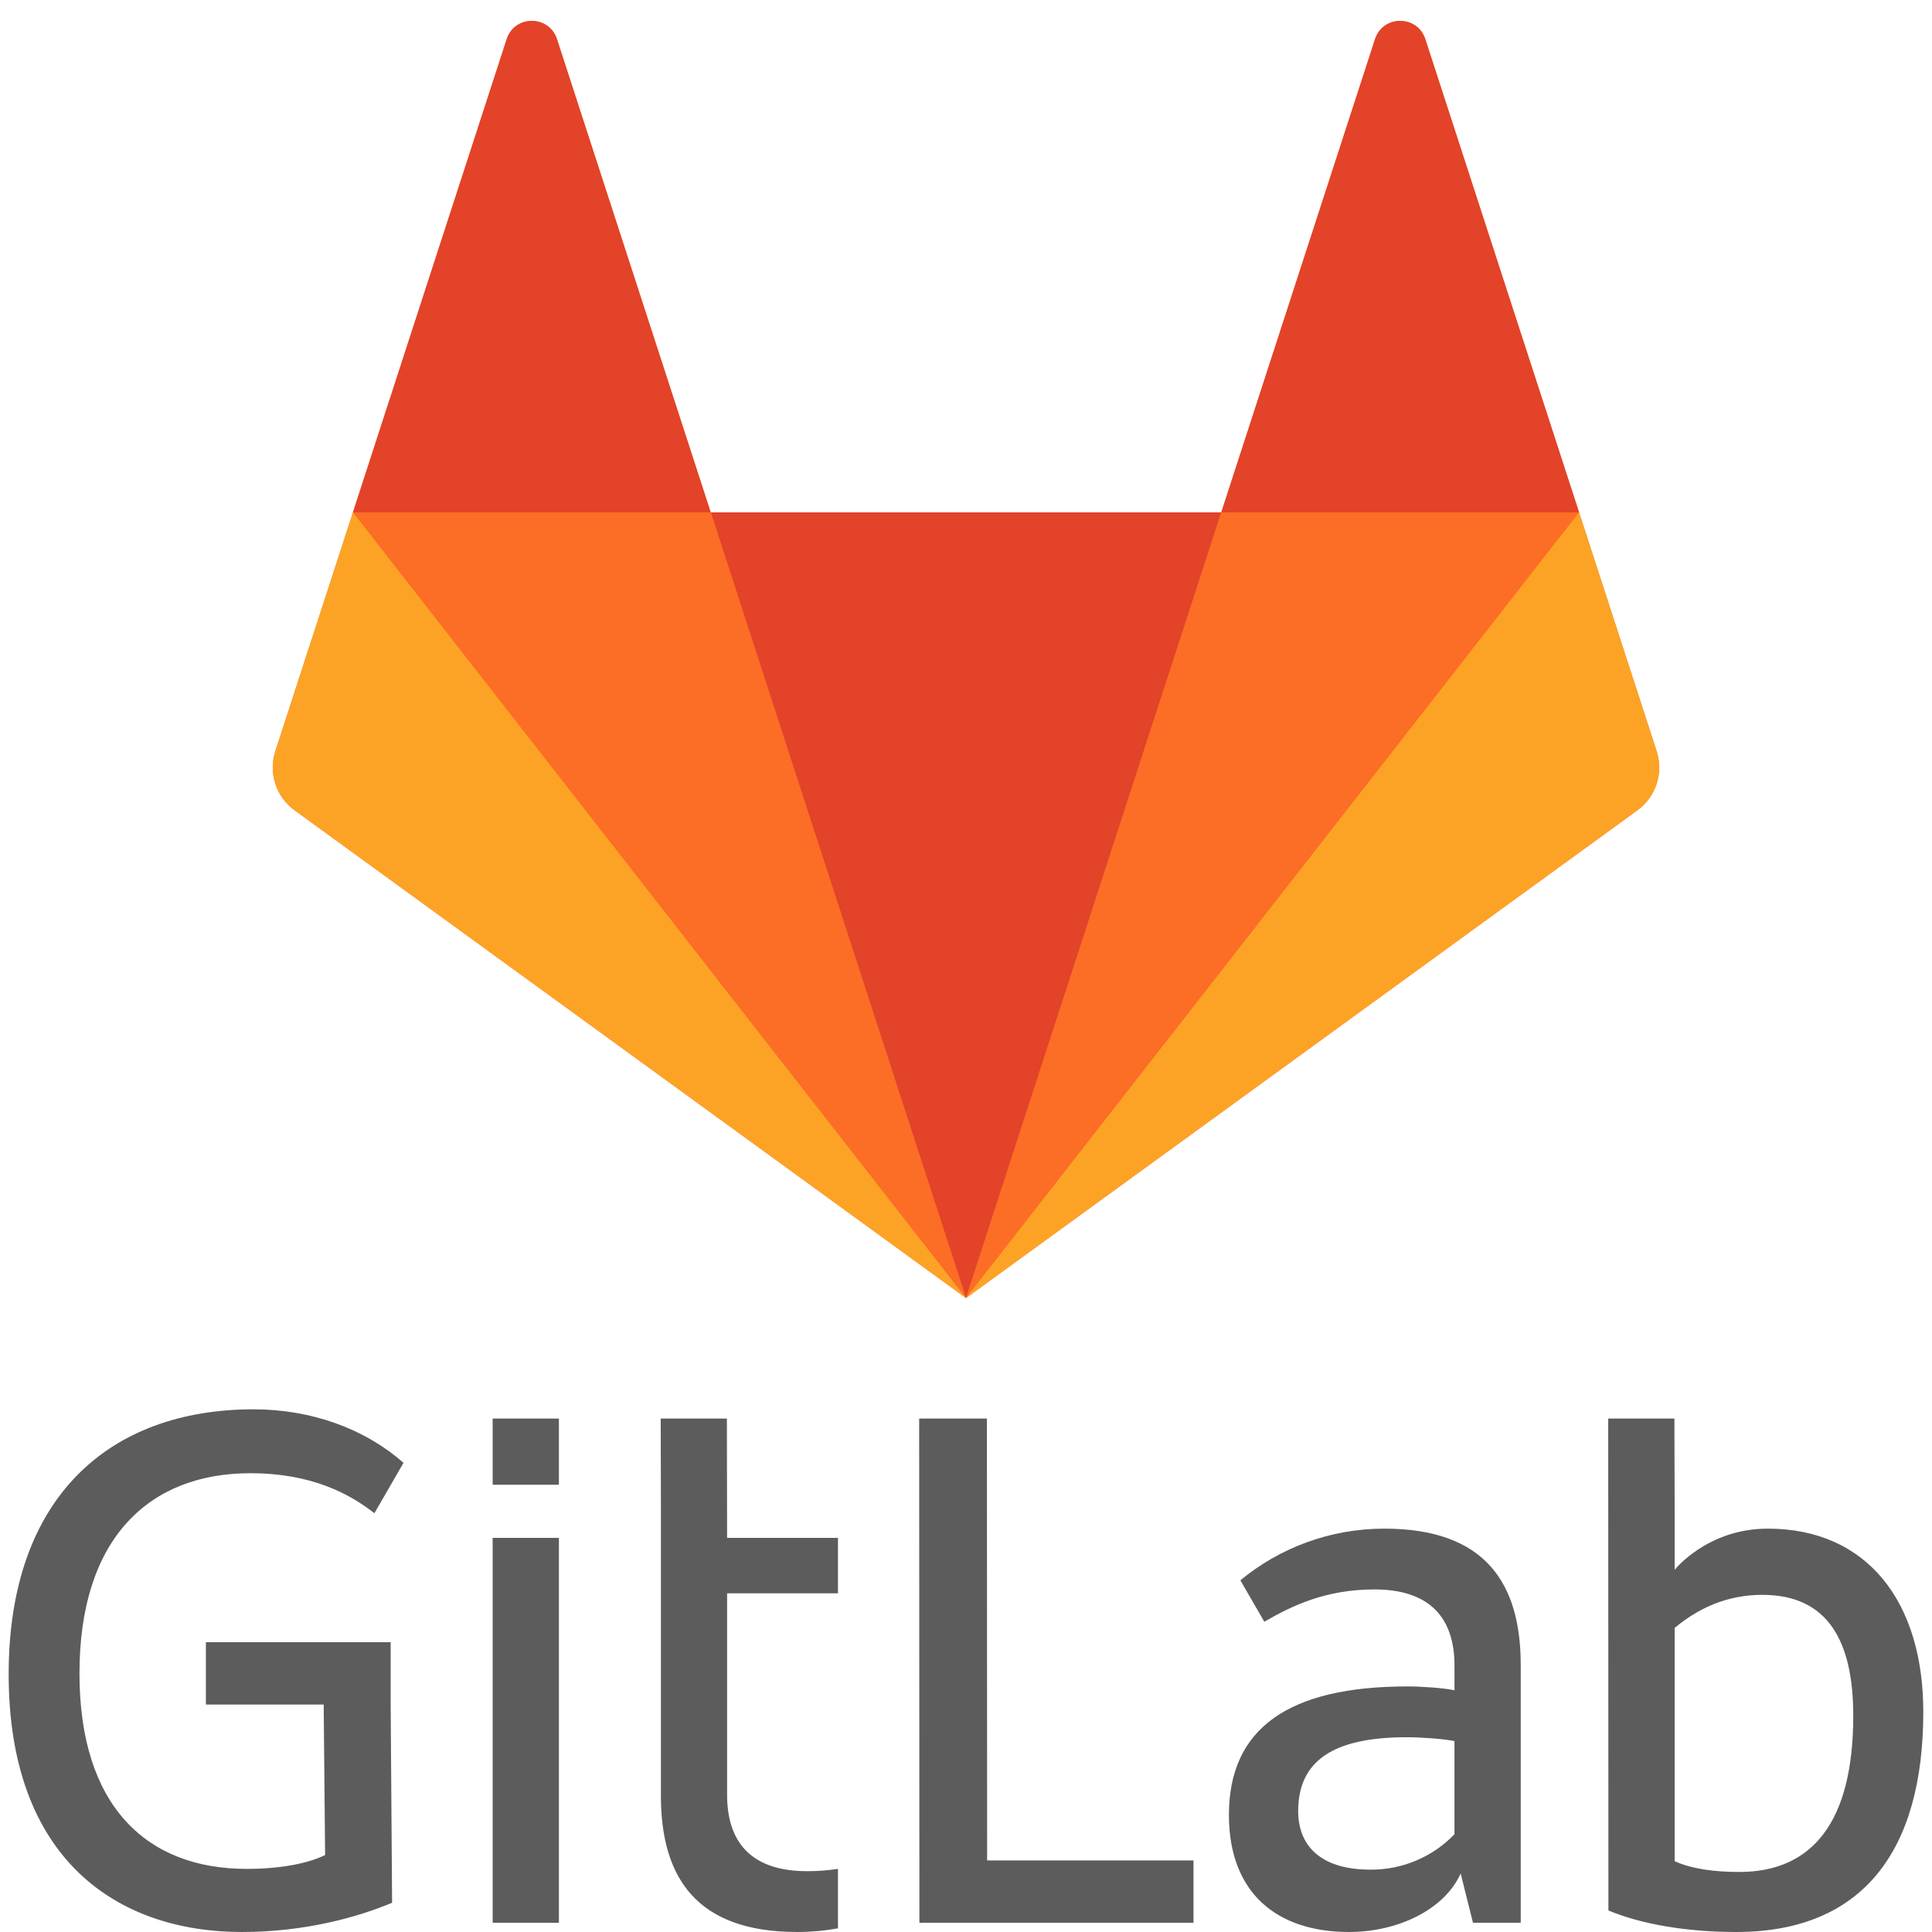
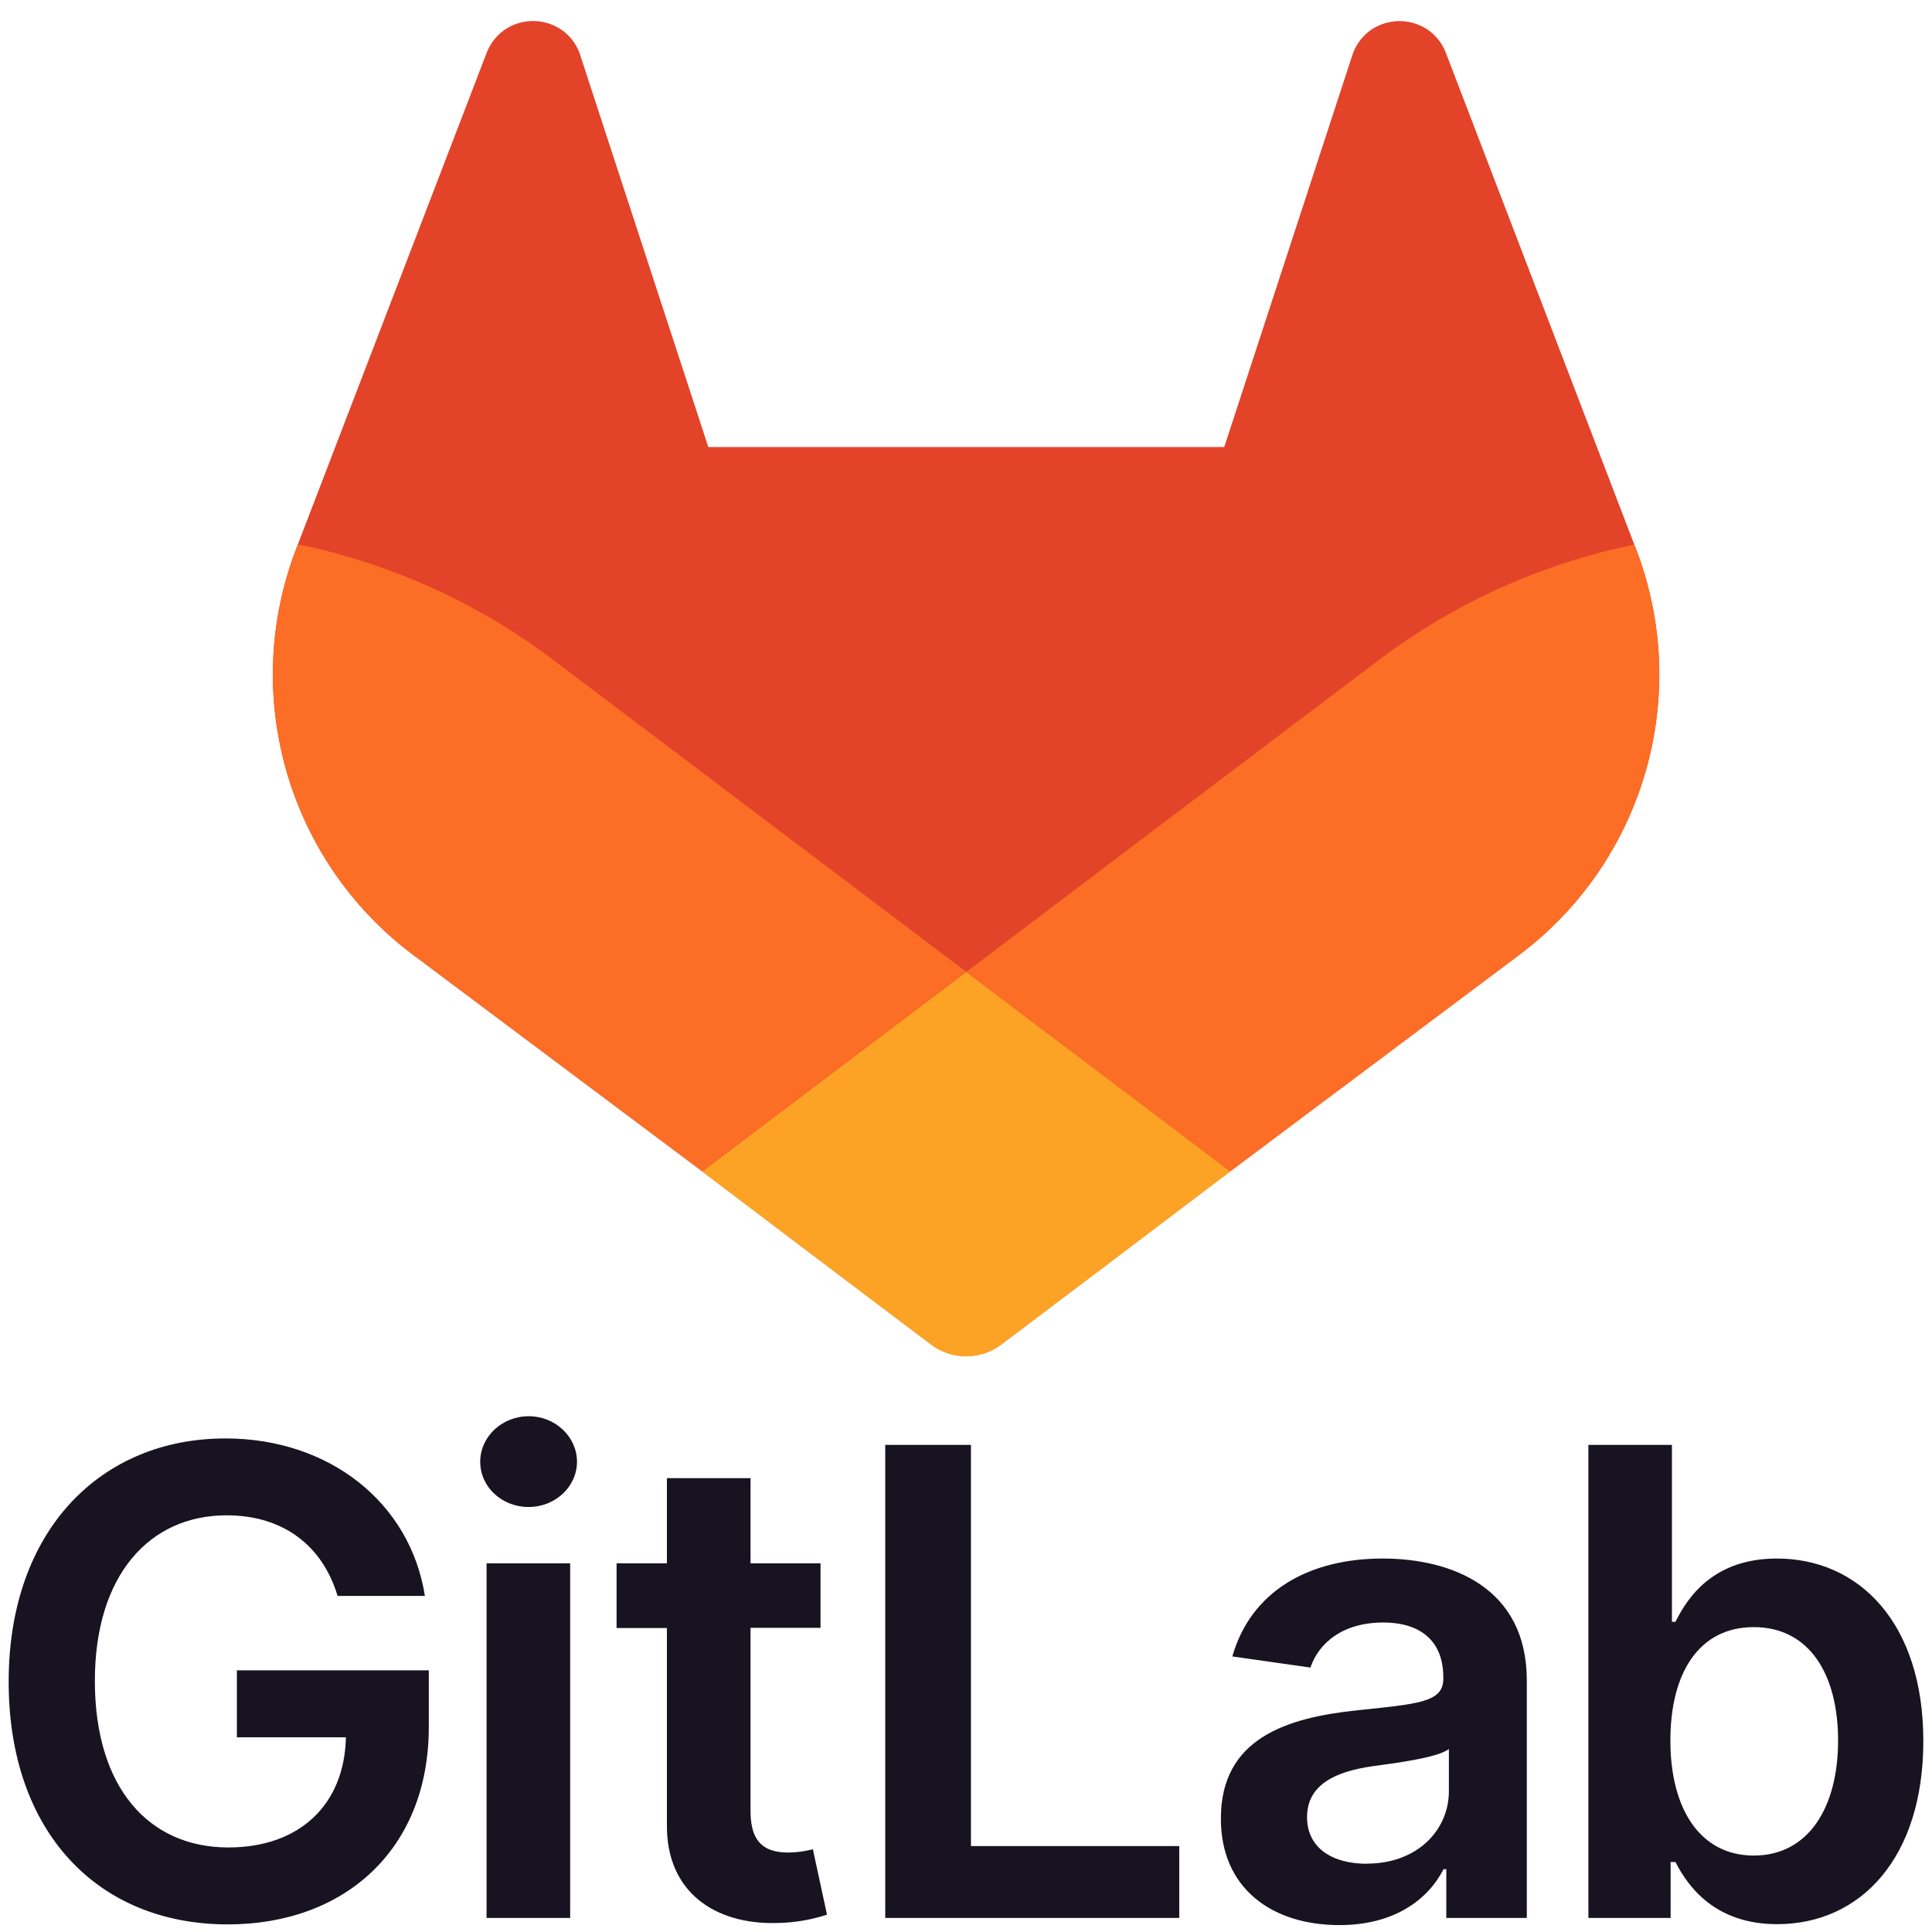
- <svg xmlns="http://www.w3.org/2000/svg" viewBox="0 0 128 128">
-   <path fill="#FC6D26" d="M109.757 49.765l-5.14-15.82L94.43 2.596c-.523-1.614-2.805-1.614-3.33 0l-10.187 31.35H47.087L36.9 2.596c-.524-1.614-2.806-1.614-3.33 0l-10.187 31.35-5.14 15.82a3.502 3.502 0 001.272 3.915L64 86l44.485-32.32a3.502 3.502 0 001.272-3.915" />
-   <path fill="#E24329" d="M64 86l16.913-52.054H47.087L64 86z" />
-   <path fill="#FC6D26" d="M64 86L47.087 33.946H23.383L64 86z" />
-   <path fill="#FCA326" d="M23.383 33.946l-5.14 15.82a3.502 3.502 0 001.272 3.914L64 86 23.383 33.946z" />
-   <path fill="#E24329" d="M23.383 33.946h23.704L36.9 2.594c-.524-1.613-2.806-1.613-3.33 0L23.383 33.946z" />
-   <path fill="#FC6D26" d="M64 86l16.913-52.054h23.704L64 86z" />
-   <path fill="#FCA326" d="M104.617 33.946l5.14 15.82a3.502 3.502 0 01-1.272 3.914L64 86l40.617-52.054z" />
-   <path fill="#E24329" d="M104.617 33.946H80.913L91.1 2.594c.524-1.613 2.806-1.613 3.33 0l10.187 31.352z" />
-   <path fill="#5C5C5C" d="M65.387 93.983h-4.49l.015 33.405h18.16v-4.13H65.4l-.015-29.275zm30.976 27.54a7.648 7.648 0 01-5.56 2.346c-3.418 0-4.795-1.684-4.795-3.877 0-3.315 2.295-4.896 7.192-4.896.918 0 2.397.102 3.162.255v6.17zm-4.642-20.247c-3.624 0-6.95 1.285-9.543 3.423l1.587 2.747c1.836-1.07 4.08-2.142 7.294-2.142 3.673 0 5.305 1.887 5.305 5.05v1.63c-.714-.152-2.193-.254-3.11-.254-7.857 0-11.835 2.755-11.835 8.518 0 5.15 3.162 7.752 7.957 7.752 3.23 0 6.325-1.48 7.396-3.876l.817 3.264h3.163v-17.085c0-5.406-2.347-9.027-9.03-9.027zm23.513 22.746c-1.683 0-3.163-.204-4.285-.714v-15.452c1.53-1.275 3.417-2.193 5.814-2.193 4.336 0 6.02 3.06 6.02 8.007 0 7.037-2.704 10.352-7.55 10.352m1.886-22.746c-4.012 0-6.17 2.73-6.17 2.73v-4.31l-.015-5.713h-4.386l.014 32.59c2.193.917 5.203 1.427 8.467 1.427 8.364 0 12.394-5.355 12.394-14.586 0-7.293-3.723-12.138-10.304-12.138M16.592 97.604c3.98 0 6.53 1.326 8.212 2.652l1.93-3.34c-2.63-2.306-6.167-3.545-9.94-3.545-9.538 0-16.22 5.815-16.22 17.545C.574 123.205 7.784 128 16.03 128c4.132 0 7.652-.97 9.947-1.938l-.094-13.132v-4.13H13.64v4.13h7.805l.094 9.97c-1.02.51-2.806.918-5.204.918-6.63 0-11.07-4.17-11.07-12.954.002-8.925 4.593-13.26 11.326-13.26m31.569-3.621h-4.387l.014 5.61v19.379c0 5.407 2.347 9.028 9.03 9.028.922 0 1.825-.084 2.702-.243v-3.94a13.47 13.47 0 01-2.04.154c-3.674 0-5.306-1.886-5.306-5.048V105.56h7.345v-3.672h-7.346l-.014-7.905zm-15.518 33.405h4.387v-25.5H32.64v25.5zm0-29.018h4.387v-4.387H32.64v4.386z" />
+ <svg xmlns="http://www.w3.org/2000/svg" viewBox="0 0 128 128" xml:space="preserve">
+   <path fill="#E24329" d="m108.405 36.409-.129-.33L95.774 3.451a3.26 3.26 0 0 0-1.287-1.55 3.348 3.348 0 0 0-3.826.206 3.35 3.35 0 0 0-1.11 1.684L81.11 29.617H46.927L38.486 3.79a3.277 3.277 0 0 0-1.11-1.688 3.348 3.348 0 0 0-3.826-.206c-.58.369-1.03.911-1.287 1.55L19.737 36.06l-.124.33a23.216 23.216 0 0 0 7.7 26.831l.043.033.115.081 19.045 14.262 9.422 7.131 5.739 4.333a3.858 3.858 0 0 0 4.668 0l5.739-4.333 9.422-7.131 19.16-14.348.048-.038a23.224 23.224 0 0 0 7.691-26.802z" />
+   <path fill="#FC6D26" d="m108.405 36.409-.129-.33a42.223 42.223 0 0 0-16.811 7.557L64.007 64.398c9.35 7.074 17.491 13.22 17.491 13.22l19.16-14.348.048-.038a23.23 23.23 0 0 0 7.699-26.823z" />
+   <path fill="#FCA326" d="m46.516 77.617 9.422 7.131 5.739 4.333a3.858 3.858 0 0 0 4.668 0l5.739-4.333 9.422-7.131s-8.15-6.165-17.5-13.22c-9.35 7.055-17.49 13.22-17.49 13.22z" />
+   <path fill="#FC6D26" d="M36.544 43.636a42.17 42.17 0 0 0-16.807-7.576l-.124.33a23.216 23.216 0 0 0 7.7 26.831l.043.033.115.081 19.045 14.262 17.491-13.22-27.463-20.741z" />
+   <g fill="#171321">
+     <path d="M22.366 105.736h5.785C27.186 99.585 21.86 95.3 14.929 95.3 6.728 95.3.574 101.329.574 111.427c0 9.918 5.877 16.069 14.522 16.069 7.759 0 13.313-4.991 13.313-13.069v-3.764H15.694v4.437h7.223c-.091 4.47-3.076 7.299-7.789 7.299-5.247 0-8.843-3.931-8.843-11.033 0-7.055 3.657-10.972 8.721-10.972 3.779.001 6.365 2.02 7.36 5.342zM32.236 127.067h5.539v-23.492h-5.539v23.492zm2.793-27.225c1.76 0 3.198-1.349 3.198-2.999 0-1.651-1.437-3.015-3.198-3.015-1.76 0-3.213 1.346-3.213 3.015s1.427 2.999 3.203 2.999h.01zM54.362 103.575h-4.638v-5.643h-5.539v5.643H40.85v4.285h3.335v13.069c-.03 4.422 3.185 6.603 7.345 6.474a11.262 11.262 0 0 0 3.261-.551l-.935-4.333a6.758 6.758 0 0 1-1.62.216c-1.394 0-2.512-.49-2.512-2.725v-12.163h4.638v-4.272zM58.649 127.067h19.48v-4.759H64.328V95.727h-5.679v31.34zM88.739 127.542c3.688 0 5.89-1.73 6.9-3.703h.183v3.228h5.333v-15.731c0-6.212-5.064-8.079-9.549-8.079-4.942 0-8.737 2.202-9.961 6.486l5.173.737c.549-1.608 2.111-2.984 4.825-2.984 2.573 0 3.98 1.316 3.98 3.627v.091c0 1.59-1.669 1.669-5.816 2.111-4.559.49-8.92 1.851-8.92 7.147-.013 4.622 3.367 7.07 7.852 7.07zm1.821-4.063c-2.311 0-3.965-1.057-3.965-3.091 0-2.128 1.851-3.015 4.318-3.368 1.455-.198 4.363-.566 5.079-1.145v2.768c.015 2.608-2.098 4.828-5.432 4.828v.008zM105.235 127.067h5.448v-3.703h.32c.874 1.714 2.695 4.117 6.735 4.117 5.539 0 9.687-4.394 9.687-12.135 0-7.835-4.269-12.089-9.702-12.089-4.147 0-5.877 2.494-6.72 4.193h-.234V95.727h-5.534v31.34zm5.432-11.751c0-4.572 1.958-7.515 5.524-7.515 3.688 0 5.587 3.137 5.587 7.515s-1.928 7.619-5.587 7.619c-3.535 0-5.524-3.06-5.524-7.619z" />
+   </g>
</svg>
